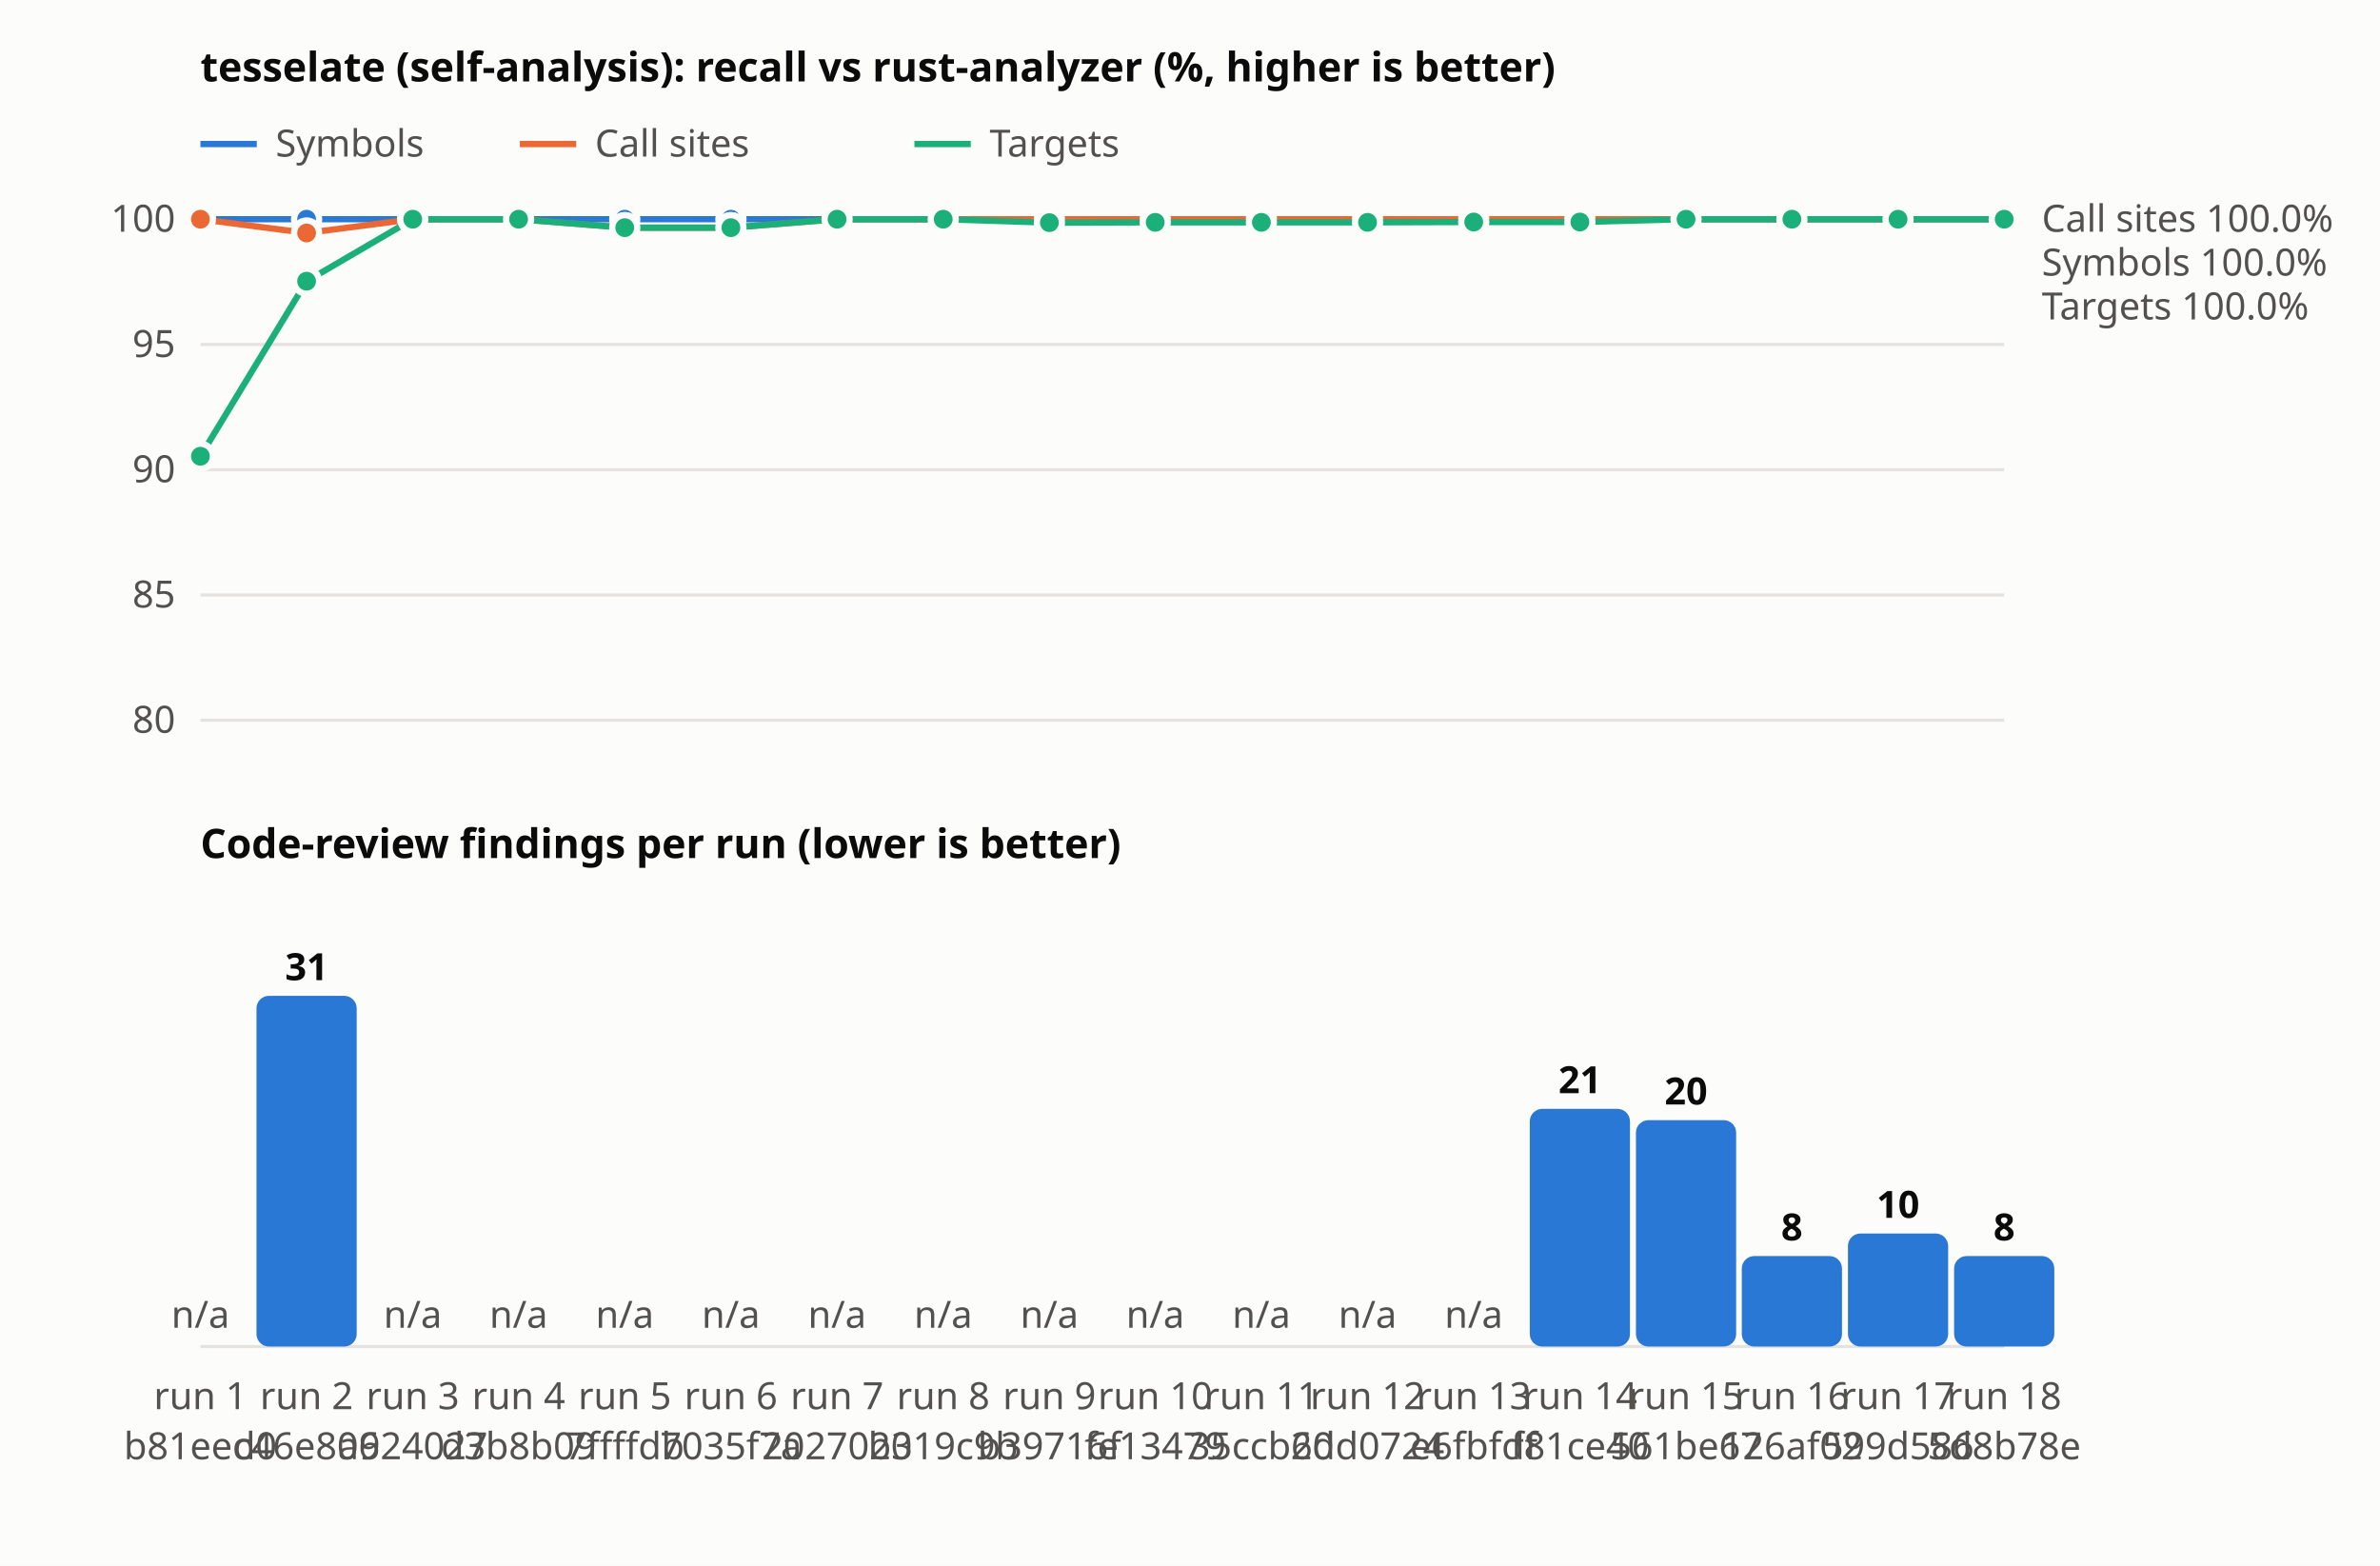
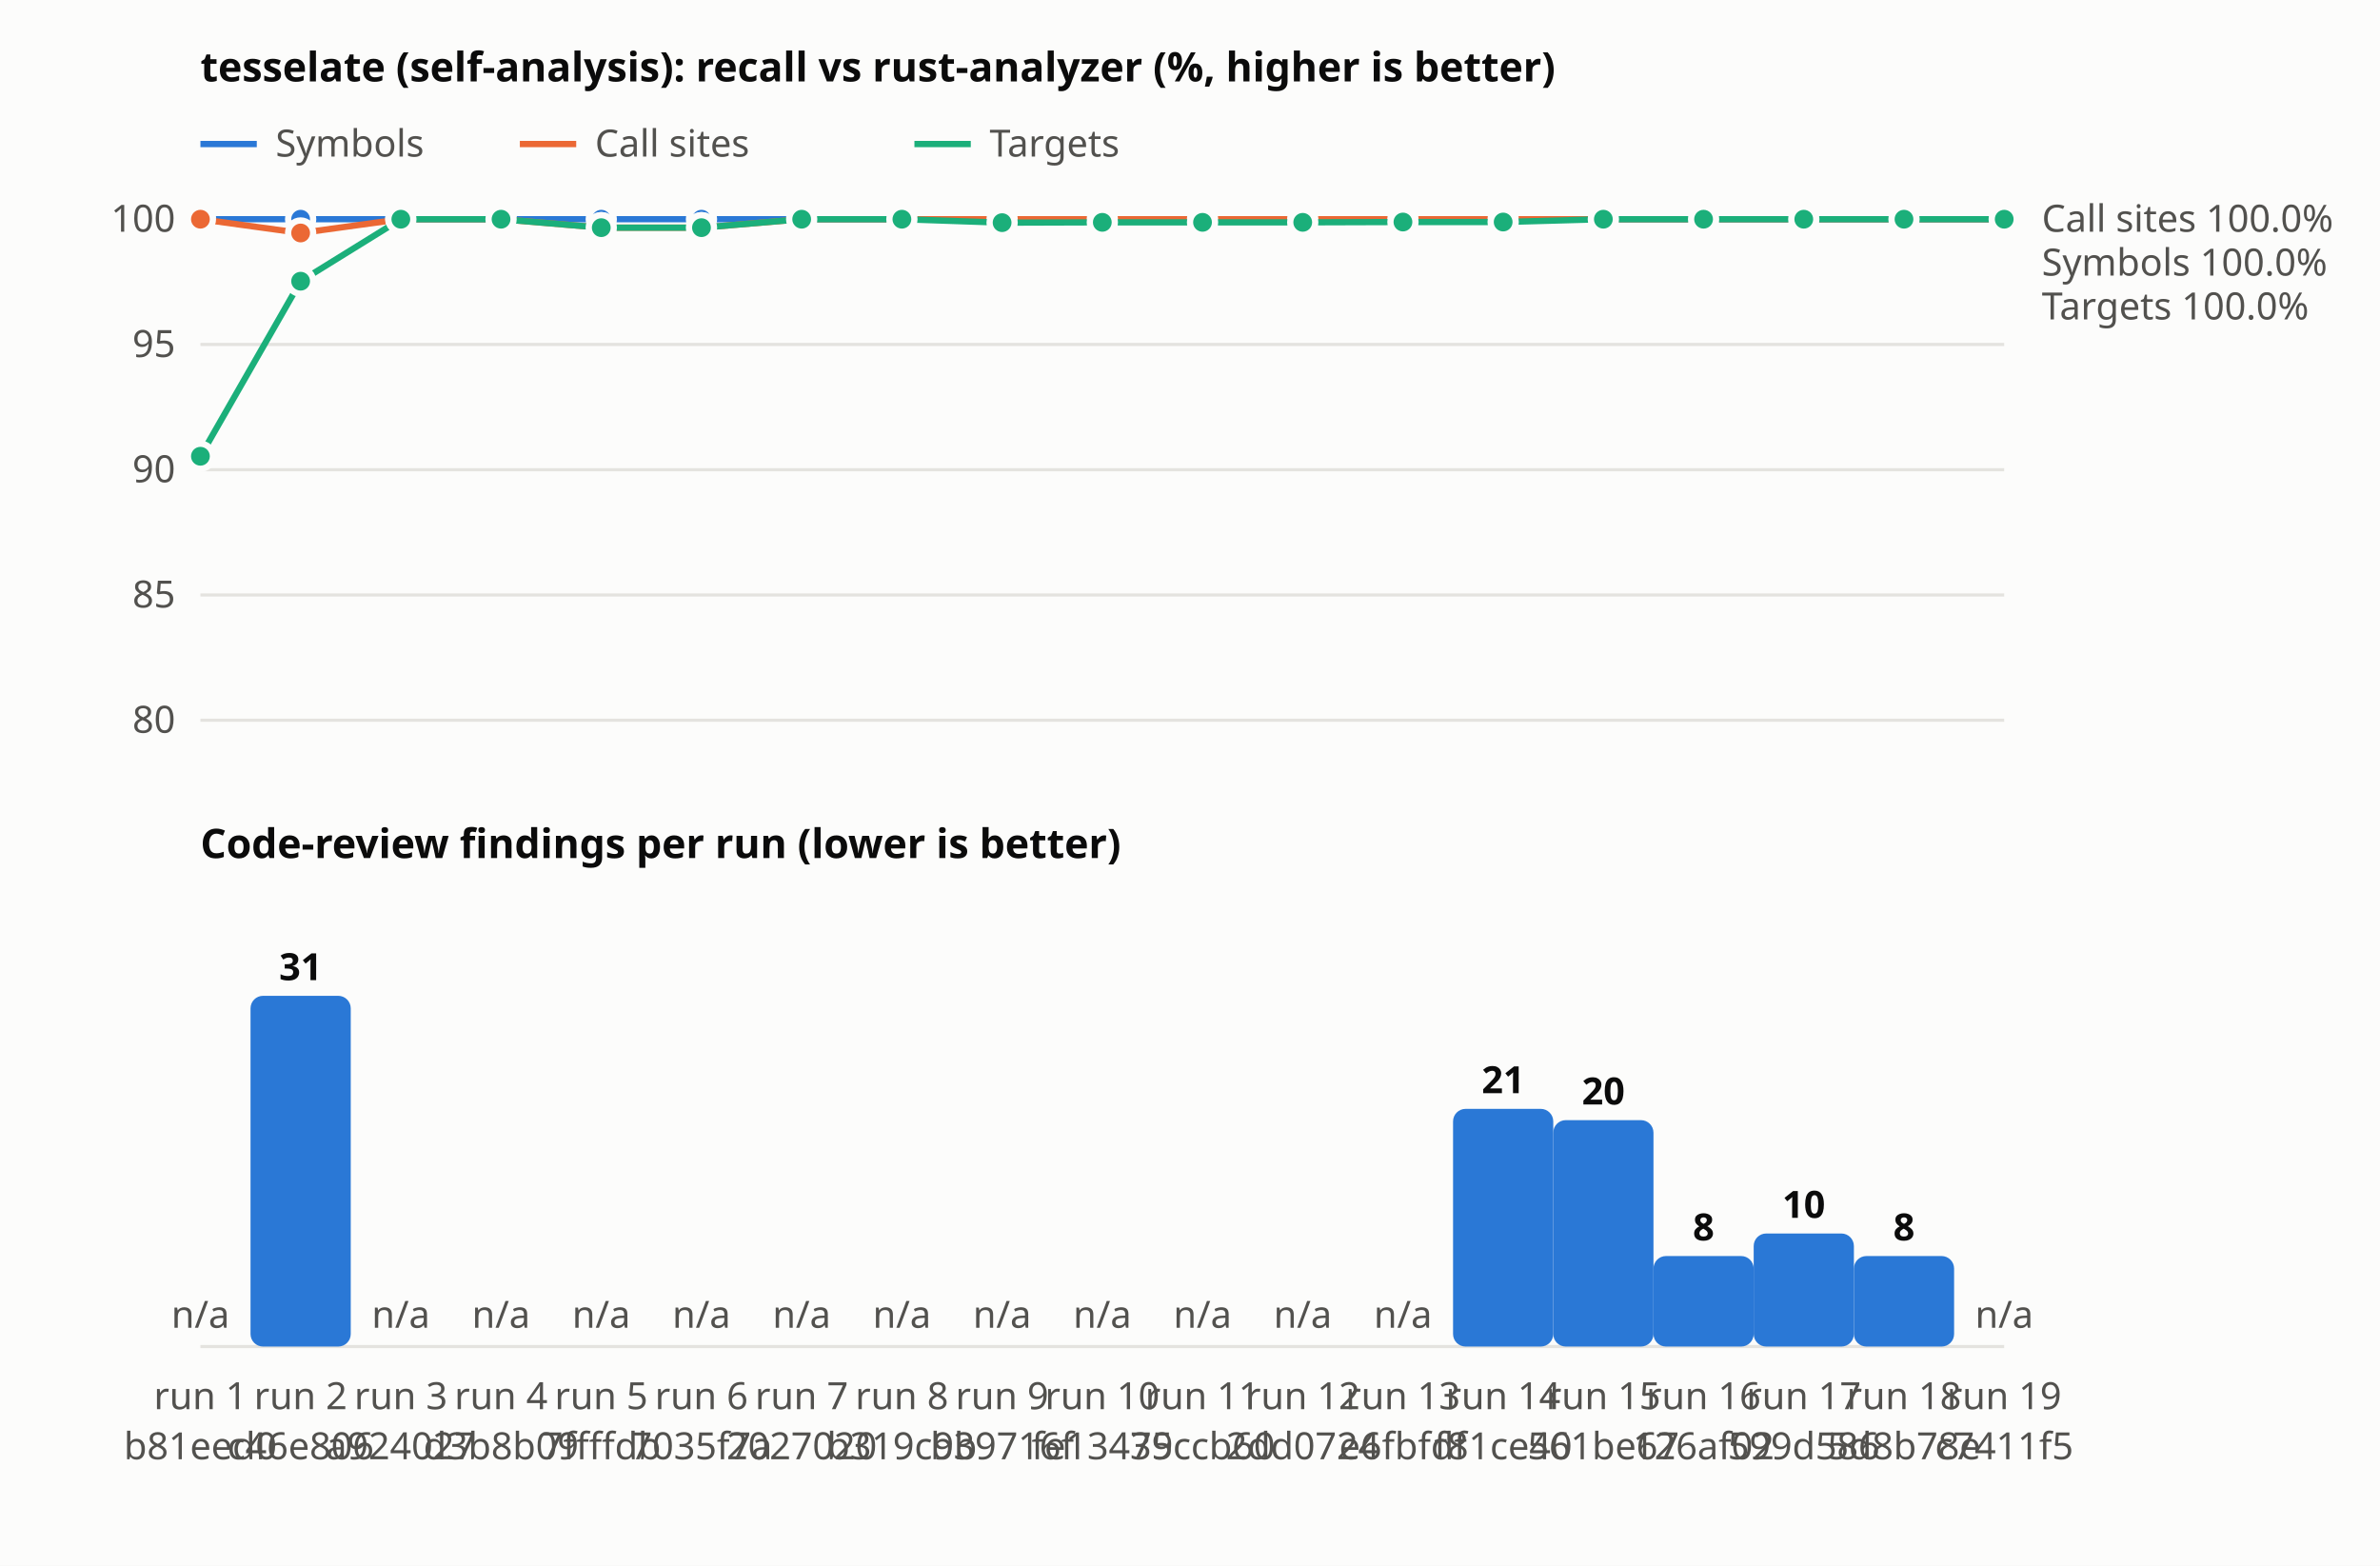
<svg xmlns="http://www.w3.org/2000/svg" viewBox="0 0 760 500" width="760" height="500" role="img" aria-labelledby="t d">
  <style>
.bg{fill:#fcfcfb} text{font:12px system-ui,sans-serif;fill:#52514e} .h{font-weight:600;fill:#0b0b0b;font-size:13px}
.v{fill:#0b0b0b;font-weight:600} .grid{stroke:#e4e3df;stroke-width:1} .ln{fill:none;stroke-width:2;stroke-linejoin:round}
.s1{stroke:#2a78d6} .s2{stroke:#eb6834} .s3{stroke:#1baf7a}
.d1{fill:#2a78d6} .d2{fill:#eb6834} .d3{fill:#1baf7a} .dot{stroke:#fcfcfb;stroke-width:2} .bar{fill:#2a78d6}
@media (prefers-color-scheme:dark){.bg{fill:#1a1a19} text{fill:#c3c2b7} .h,.v{fill:#fff} .grid{stroke:#34332f}
.s1{stroke:#3987e5} .s2{stroke:#d95926} .s3{stroke:#199e70} .d1{fill:#3987e5} .d2{fill:#d95926} .d3{fill:#199e70}
.dot{stroke:#1a1a19} .bar{fill:#3987e5}}
</style>
  <rect class="bg" width="760" height="500" />
  <text class="h" x="64" y="26">tesselate (self-analysis): recall vs rust-analyzer (%, higher is better)</text>
  <line class="ln s1" x1="64" x2="82" y1="46" y2="46" />
  <text x="88" y="50">Symbols</text>
  <line class="ln s2" x1="166" x2="184" y1="46" y2="46" />
  <text x="190" y="50">Call sites</text>
  <line class="ln s3" x1="292" x2="310" y1="46" y2="46" />
  <text x="316" y="50">Targets</text>
  <line class="grid" x1="64" x2="640" y1="230.0" y2="230.0" />
  <text x="56" y="234.0" text-anchor="end">80</text>
  <line class="grid" x1="64" x2="640" y1="190.0" y2="190.0" />
  <text x="56" y="194.0" text-anchor="end">85</text>
  <line class="grid" x1="64" x2="640" y1="150.0" y2="150.0" />
  <text x="56" y="154.0" text-anchor="end">90</text>
  <line class="grid" x1="64" x2="640" y1="110.0" y2="110.0" />
  <text x="56" y="114.0" text-anchor="end">95</text>
  <line class="grid" x1="64" x2="640" y1="70.0" y2="70.0" />
  <text x="56" y="74.0" text-anchor="end">100</text>
-   <polyline class="ln s1" points="64.0,70.0 97.9,70.0 131.8,70.0 165.6,70.0 199.5,70.0 233.4,70.0 267.3,70.0 301.2,70.0 335.1,70.0 368.9,70.0 402.8,70.0 436.7,70.0 470.6,70.0 504.5,70.0 538.4,70.0 572.2,70.0 606.1,70.0 640.0,70.0" />
+   <polyline class="ln s1" points="64.0,70.0 96.0,70.0 128.0,70.0 160.0,70.0 192.0,70.0 224.0,70.0 256.0,70.0 288.0,70.0 320.0,70.0 352.0,70.0 384.0,70.0 416.0,70.0 448.0,70.0 480.0,70.0 512.0,70.0 544.0,70.0 576.0,70.0 608.0,70.0 640.0,70.0" />
  <circle class="dot d1" cx="64.0" cy="70.0" r="4" />
-   <circle class="dot d1" cx="97.9" cy="70.0" r="4" />
-   <circle class="dot d1" cx="131.8" cy="70.0" r="4" />
-   <circle class="dot d1" cx="165.6" cy="70.0" r="4" />
-   <circle class="dot d1" cx="199.5" cy="70.0" r="4" />
-   <circle class="dot d1" cx="233.4" cy="70.0" r="4" />
-   <circle class="dot d1" cx="267.3" cy="70.0" r="4" />
-   <circle class="dot d1" cx="301.2" cy="70.0" r="4" />
-   <circle class="dot d1" cx="335.1" cy="70.0" r="4" />
-   <circle class="dot d1" cx="368.9" cy="70.0" r="4" />
-   <circle class="dot d1" cx="402.8" cy="70.0" r="4" />
-   <circle class="dot d1" cx="436.7" cy="70.0" r="4" />
-   <circle class="dot d1" cx="470.6" cy="70.0" r="4" />
-   <circle class="dot d1" cx="504.5" cy="70.0" r="4" />
-   <circle class="dot d1" cx="538.4" cy="70.0" r="4" />
-   <circle class="dot d1" cx="572.2" cy="70.0" r="4" />
-   <circle class="dot d1" cx="606.1" cy="70.0" r="4" />
+   <circle class="dot d1" cx="96.0" cy="70.0" r="4" />
+   <circle class="dot d1" cx="128.0" cy="70.0" r="4" />
+   <circle class="dot d1" cx="160.0" cy="70.0" r="4" />
+   <circle class="dot d1" cx="192.0" cy="70.0" r="4" />
+   <circle class="dot d1" cx="224.0" cy="70.0" r="4" />
+   <circle class="dot d1" cx="256.0" cy="70.0" r="4" />
+   <circle class="dot d1" cx="288.0" cy="70.0" r="4" />
+   <circle class="dot d1" cx="320.0" cy="70.0" r="4" />
+   <circle class="dot d1" cx="352.0" cy="70.0" r="4" />
+   <circle class="dot d1" cx="384.0" cy="70.0" r="4" />
+   <circle class="dot d1" cx="416.0" cy="70.0" r="4" />
+   <circle class="dot d1" cx="448.0" cy="70.0" r="4" />
+   <circle class="dot d1" cx="480.0" cy="70.0" r="4" />
+   <circle class="dot d1" cx="512.0" cy="70.0" r="4" />
+   <circle class="dot d1" cx="544.0" cy="70.0" r="4" />
+   <circle class="dot d1" cx="576.0" cy="70.0" r="4" />
+   <circle class="dot d1" cx="608.0" cy="70.0" r="4" />
  <circle class="dot d1" cx="640.0" cy="70.0" r="4" />
-   <polyline class="ln s2" points="64.0,70.0 97.9,74.4 131.8,70.0 165.6,70.0 199.5,72.7 233.4,72.7 267.3,70.0 301.2,70.0 335.1,70.0 368.9,70.0 402.8,70.0 436.7,70.0 470.6,70.0 504.5,70.0 538.4,70.0 572.2,70.0 606.1,70.0 640.0,70.0" />
+   <polyline class="ln s2" points="64.0,70.0 96.0,74.4 128.0,70.0 160.0,70.0 192.0,72.7 224.0,72.7 256.0,70.0 288.0,70.0 320.0,70.0 352.0,70.0 384.0,70.0 416.0,70.0 448.0,70.0 480.0,70.0 512.0,70.0 544.0,70.0 576.0,70.0 608.0,70.0 640.0,70.0" />
  <circle class="dot d2" cx="64.0" cy="70.0" r="4" />
-   <circle class="dot d2" cx="97.9" cy="74.4" r="4" />
-   <circle class="dot d2" cx="131.8" cy="70.0" r="4" />
-   <circle class="dot d2" cx="165.6" cy="70.0" r="4" />
-   <circle class="dot d2" cx="199.5" cy="72.7" r="4" />
-   <circle class="dot d2" cx="233.4" cy="72.7" r="4" />
-   <circle class="dot d2" cx="267.3" cy="70.0" r="4" />
-   <circle class="dot d2" cx="301.2" cy="70.0" r="4" />
-   <circle class="dot d2" cx="335.1" cy="70.0" r="4" />
-   <circle class="dot d2" cx="368.9" cy="70.0" r="4" />
-   <circle class="dot d2" cx="402.8" cy="70.0" r="4" />
-   <circle class="dot d2" cx="436.7" cy="70.0" r="4" />
-   <circle class="dot d2" cx="470.6" cy="70.0" r="4" />
-   <circle class="dot d2" cx="504.5" cy="70.0" r="4" />
-   <circle class="dot d2" cx="538.4" cy="70.0" r="4" />
-   <circle class="dot d2" cx="572.2" cy="70.0" r="4" />
-   <circle class="dot d2" cx="606.1" cy="70.0" r="4" />
+   <circle class="dot d2" cx="96.0" cy="74.4" r="4" />
+   <circle class="dot d2" cx="128.0" cy="70.0" r="4" />
+   <circle class="dot d2" cx="160.0" cy="70.0" r="4" />
+   <circle class="dot d2" cx="192.0" cy="72.7" r="4" />
+   <circle class="dot d2" cx="224.0" cy="72.7" r="4" />
+   <circle class="dot d2" cx="256.0" cy="70.0" r="4" />
+   <circle class="dot d2" cx="288.0" cy="70.0" r="4" />
+   <circle class="dot d2" cx="320.0" cy="70.0" r="4" />
+   <circle class="dot d2" cx="352.0" cy="70.0" r="4" />
+   <circle class="dot d2" cx="384.0" cy="70.0" r="4" />
+   <circle class="dot d2" cx="416.0" cy="70.0" r="4" />
+   <circle class="dot d2" cx="448.0" cy="70.0" r="4" />
+   <circle class="dot d2" cx="480.0" cy="70.0" r="4" />
+   <circle class="dot d2" cx="512.0" cy="70.0" r="4" />
+   <circle class="dot d2" cx="544.0" cy="70.0" r="4" />
+   <circle class="dot d2" cx="576.0" cy="70.0" r="4" />
+   <circle class="dot d2" cx="608.0" cy="70.0" r="4" />
  <circle class="dot d2" cx="640.0" cy="70.0" r="4" />
-   <polyline class="ln s3" points="64.0,145.7 97.9,89.8 131.8,70.0 165.6,70.0 199.5,72.7 233.4,72.7 267.3,70.0 301.2,70.0 335.1,71.1 368.9,71.0 402.8,71.0 436.7,71.0 470.6,70.9 504.5,70.9 538.4,70.0 572.2,70.0 606.1,70.0 640.0,70.0" />
+   <polyline class="ln s3" points="64.0,145.7 96.0,89.8 128.0,70.0 160.0,70.0 192.0,72.7 224.0,72.7 256.0,70.0 288.0,70.0 320.0,71.1 352.0,71.0 384.0,71.0 416.0,71.0 448.0,70.9 480.0,70.9 512.0,70.0 544.0,70.0 576.0,70.0 608.0,70.0 640.0,70.0" />
  <circle class="dot d3" cx="64.0" cy="145.7" r="4" />
-   <circle class="dot d3" cx="97.9" cy="89.8" r="4" />
-   <circle class="dot d3" cx="131.8" cy="70.0" r="4" />
-   <circle class="dot d3" cx="165.6" cy="70.0" r="4" />
-   <circle class="dot d3" cx="199.5" cy="72.7" r="4" />
-   <circle class="dot d3" cx="233.4" cy="72.7" r="4" />
-   <circle class="dot d3" cx="267.3" cy="70.0" r="4" />
-   <circle class="dot d3" cx="301.2" cy="70.0" r="4" />
-   <circle class="dot d3" cx="335.1" cy="71.1" r="4" />
-   <circle class="dot d3" cx="368.9" cy="71.0" r="4" />
-   <circle class="dot d3" cx="402.8" cy="71.0" r="4" />
-   <circle class="dot d3" cx="436.7" cy="71.0" r="4" />
-   <circle class="dot d3" cx="470.6" cy="70.9" r="4" />
-   <circle class="dot d3" cx="504.5" cy="70.9" r="4" />
-   <circle class="dot d3" cx="538.4" cy="70.0" r="4" />
-   <circle class="dot d3" cx="572.2" cy="70.0" r="4" />
-   <circle class="dot d3" cx="606.1" cy="70.0" r="4" />
+   <circle class="dot d3" cx="96.0" cy="89.8" r="4" />
+   <circle class="dot d3" cx="128.0" cy="70.0" r="4" />
+   <circle class="dot d3" cx="160.0" cy="70.0" r="4" />
+   <circle class="dot d3" cx="192.0" cy="72.7" r="4" />
+   <circle class="dot d3" cx="224.0" cy="72.7" r="4" />
+   <circle class="dot d3" cx="256.0" cy="70.0" r="4" />
+   <circle class="dot d3" cx="288.0" cy="70.0" r="4" />
+   <circle class="dot d3" cx="320.0" cy="71.1" r="4" />
+   <circle class="dot d3" cx="352.0" cy="71.0" r="4" />
+   <circle class="dot d3" cx="384.0" cy="71.0" r="4" />
+   <circle class="dot d3" cx="416.0" cy="71.0" r="4" />
+   <circle class="dot d3" cx="448.0" cy="70.9" r="4" />
+   <circle class="dot d3" cx="480.0" cy="70.9" r="4" />
+   <circle class="dot d3" cx="512.0" cy="70.0" r="4" />
+   <circle class="dot d3" cx="544.0" cy="70.0" r="4" />
+   <circle class="dot d3" cx="576.0" cy="70.0" r="4" />
+   <circle class="dot d3" cx="608.0" cy="70.0" r="4" />
  <circle class="dot d3" cx="640.0" cy="70.0" r="4" />
  <text x="652" y="74.0">Call sites 100.0%</text>
  <text x="652" y="88.0">Symbols 100.0%</text>
  <text x="652" y="102.0">Targets 100.0%</text>
  <text class="h" x="64" y="274">Code-review findings per run (lower is better)</text>
  <line class="grid" x1="64" x2="640" y1="430" y2="430" />
  <text x="64.0" y="424" text-anchor="middle">n/a</text>
-   <rect class="bar" x="81.9" y="318.0" width="32" height="112.0" rx="4" />
-   <text class="v" x="97.9" y="313.0" text-anchor="middle">31</text>
-   <text x="131.8" y="424" text-anchor="middle">n/a</text>
-   <text x="165.6" y="424" text-anchor="middle">n/a</text>
-   <text x="199.5" y="424" text-anchor="middle">n/a</text>
-   <text x="233.4" y="424" text-anchor="middle">n/a</text>
-   <text x="267.3" y="424" text-anchor="middle">n/a</text>
-   <text x="301.2" y="424" text-anchor="middle">n/a</text>
-   <text x="335.1" y="424" text-anchor="middle">n/a</text>
-   <text x="368.9" y="424" text-anchor="middle">n/a</text>
-   <text x="402.8" y="424" text-anchor="middle">n/a</text>
-   <text x="436.7" y="424" text-anchor="middle">n/a</text>
-   <text x="470.6" y="424" text-anchor="middle">n/a</text>
-   <rect class="bar" x="488.5" y="354.1" width="32" height="75.9" rx="4" />
-   <text class="v" x="504.5" y="349.1" text-anchor="middle">21</text>
-   <rect class="bar" x="522.4" y="357.7" width="32" height="72.3" rx="4" />
-   <text class="v" x="538.4" y="352.7" text-anchor="middle">20</text>
-   <rect class="bar" x="556.2" y="401.1" width="32" height="28.9" rx="4" />
-   <text class="v" x="572.2" y="396.1" text-anchor="middle">8</text>
-   <rect class="bar" x="590.1" y="393.9" width="32" height="36.1" rx="4" />
-   <text class="v" x="606.1" y="388.9" text-anchor="middle">10</text>
-   <rect class="bar" x="624.0" y="401.1" width="32" height="28.9" rx="4" />
-   <text class="v" x="640.0" y="396.1" text-anchor="middle">8</text>
+   <rect class="bar" x="80.0" y="318.0" width="32" height="112.0" rx="4" />
+   <text class="v" x="96.0" y="313.0" text-anchor="middle">31</text>
+   <text x="128.0" y="424" text-anchor="middle">n/a</text>
+   <text x="160.0" y="424" text-anchor="middle">n/a</text>
+   <text x="192.0" y="424" text-anchor="middle">n/a</text>
+   <text x="224.0" y="424" text-anchor="middle">n/a</text>
+   <text x="256.0" y="424" text-anchor="middle">n/a</text>
+   <text x="288.0" y="424" text-anchor="middle">n/a</text>
+   <text x="320.0" y="424" text-anchor="middle">n/a</text>
+   <text x="352.0" y="424" text-anchor="middle">n/a</text>
+   <text x="384.0" y="424" text-anchor="middle">n/a</text>
+   <text x="416.0" y="424" text-anchor="middle">n/a</text>
+   <text x="448.0" y="424" text-anchor="middle">n/a</text>
+   <rect class="bar" x="464.0" y="354.1" width="32" height="75.9" rx="4" />
+   <text class="v" x="480.0" y="349.1" text-anchor="middle">21</text>
+   <rect class="bar" x="496.0" y="357.7" width="32" height="72.3" rx="4" />
+   <text class="v" x="512.0" y="352.7" text-anchor="middle">20</text>
+   <rect class="bar" x="528.0" y="401.1" width="32" height="28.9" rx="4" />
+   <text class="v" x="544.0" y="396.1" text-anchor="middle">8</text>
+   <rect class="bar" x="560.0" y="393.9" width="32" height="36.1" rx="4" />
+   <text class="v" x="576.0" y="388.9" text-anchor="middle">10</text>
+   <rect class="bar" x="592.0" y="401.1" width="32" height="28.9" rx="4" />
+   <text class="v" x="608.0" y="396.1" text-anchor="middle">8</text>
+   <text x="640.0" y="424" text-anchor="middle">n/a</text>
  <text x="64.0" y="450" text-anchor="middle">run 1</text>
  <text x="64.0" y="466" text-anchor="middle">b81eed0</text>
-   <text x="97.9" y="450" text-anchor="middle">run 2</text>
-   <text x="97.9" y="466" text-anchor="middle">c46e806</text>
-   <text x="131.8" y="450" text-anchor="middle">run 3</text>
-   <text x="131.8" y="466" text-anchor="middle">a924027</text>
-   <text x="165.6" y="450" text-anchor="middle">run 4</text>
-   <text x="165.6" y="466" text-anchor="middle">d3b8b09</text>
-   <text x="199.5" y="450" text-anchor="middle">run 5</text>
-   <text x="199.5" y="466" text-anchor="middle">7ffffdb</text>
-   <text x="233.4" y="450" text-anchor="middle">run 6</text>
-   <text x="233.4" y="466" text-anchor="middle">7035f7a</text>
-   <text x="267.3" y="450" text-anchor="middle">run 7</text>
-   <text x="267.3" y="466" text-anchor="middle">2027020</text>
-   <text x="301.2" y="450" text-anchor="middle">run 8</text>
-   <text x="301.2" y="466" text-anchor="middle">b319c9b</text>
-   <text x="335.1" y="450" text-anchor="middle">run 9</text>
-   <text x="335.1" y="466" text-anchor="middle">b39716f</text>
-   <text x="368.9" y="450" text-anchor="middle">run 10</text>
-   <text x="368.9" y="466" text-anchor="middle">fe13479</text>
-   <text x="402.8" y="450" text-anchor="middle">run 11</text>
-   <text x="402.8" y="466" text-anchor="middle">35ccb60</text>
-   <text x="436.7" y="450" text-anchor="middle">run 12</text>
-   <text x="436.7" y="466" text-anchor="middle">2dd0724</text>
-   <text x="470.6" y="450" text-anchor="middle">run 13</text>
-   <text x="470.6" y="466" text-anchor="middle">e6fbfdf</text>
-   <text x="504.5" y="450" text-anchor="middle">run 14</text>
-   <text x="504.5" y="466" text-anchor="middle">f81ce40</text>
-   <text x="538.4" y="450" text-anchor="middle">run 15</text>
-   <text x="538.4" y="466" text-anchor="middle">561be67</text>
-   <text x="572.2" y="450" text-anchor="middle">run 16</text>
-   <text x="572.2" y="466" text-anchor="middle">126af02</text>
-   <text x="606.1" y="450" text-anchor="middle">run 17</text>
-   <text x="606.1" y="466" text-anchor="middle">599d586</text>
-   <text x="640.0" y="450" text-anchor="middle">run 18</text>
-   <text x="640.0" y="466" text-anchor="middle">5d8b78e</text>
+   <text x="96.0" y="450" text-anchor="middle">run 2</text>
+   <text x="96.0" y="466" text-anchor="middle">c46e806</text>
+   <text x="128.0" y="450" text-anchor="middle">run 3</text>
+   <text x="128.0" y="466" text-anchor="middle">a924027</text>
+   <text x="160.0" y="450" text-anchor="middle">run 4</text>
+   <text x="160.0" y="466" text-anchor="middle">d3b8b09</text>
+   <text x="192.0" y="450" text-anchor="middle">run 5</text>
+   <text x="192.0" y="466" text-anchor="middle">7ffffdb</text>
+   <text x="224.0" y="450" text-anchor="middle">run 6</text>
+   <text x="224.0" y="466" text-anchor="middle">7035f7a</text>
+   <text x="256.0" y="450" text-anchor="middle">run 7</text>
+   <text x="256.0" y="466" text-anchor="middle">2027020</text>
+   <text x="288.0" y="450" text-anchor="middle">run 8</text>
+   <text x="288.0" y="466" text-anchor="middle">b319c9b</text>
+   <text x="320.0" y="450" text-anchor="middle">run 9</text>
+   <text x="320.0" y="466" text-anchor="middle">b39716f</text>
+   <text x="352.0" y="450" text-anchor="middle">run 10</text>
+   <text x="352.0" y="466" text-anchor="middle">fe13479</text>
+   <text x="384.0" y="450" text-anchor="middle">run 11</text>
+   <text x="384.0" y="466" text-anchor="middle">35ccb60</text>
+   <text x="416.0" y="450" text-anchor="middle">run 12</text>
+   <text x="416.0" y="466" text-anchor="middle">2dd0724</text>
+   <text x="448.0" y="450" text-anchor="middle">run 13</text>
+   <text x="448.0" y="466" text-anchor="middle">e6fbfdf</text>
+   <text x="480.0" y="450" text-anchor="middle">run 14</text>
+   <text x="480.0" y="466" text-anchor="middle">f81ce40</text>
+   <text x="512.0" y="450" text-anchor="middle">run 15</text>
+   <text x="512.0" y="466" text-anchor="middle">561be67</text>
+   <text x="544.0" y="450" text-anchor="middle">run 16</text>
+   <text x="544.0" y="466" text-anchor="middle">126af02</text>
+   <text x="576.0" y="450" text-anchor="middle">run 17</text>
+   <text x="576.0" y="466" text-anchor="middle">599d586</text>
+   <text x="608.0" y="450" text-anchor="middle">run 18</text>
+   <text x="608.0" y="466" text-anchor="middle">5d8b78e</text>
+   <text x="640.0" y="450" text-anchor="middle">run 19</text>
+   <text x="640.0" y="466" text-anchor="middle">c7411f5</text>
</svg>
